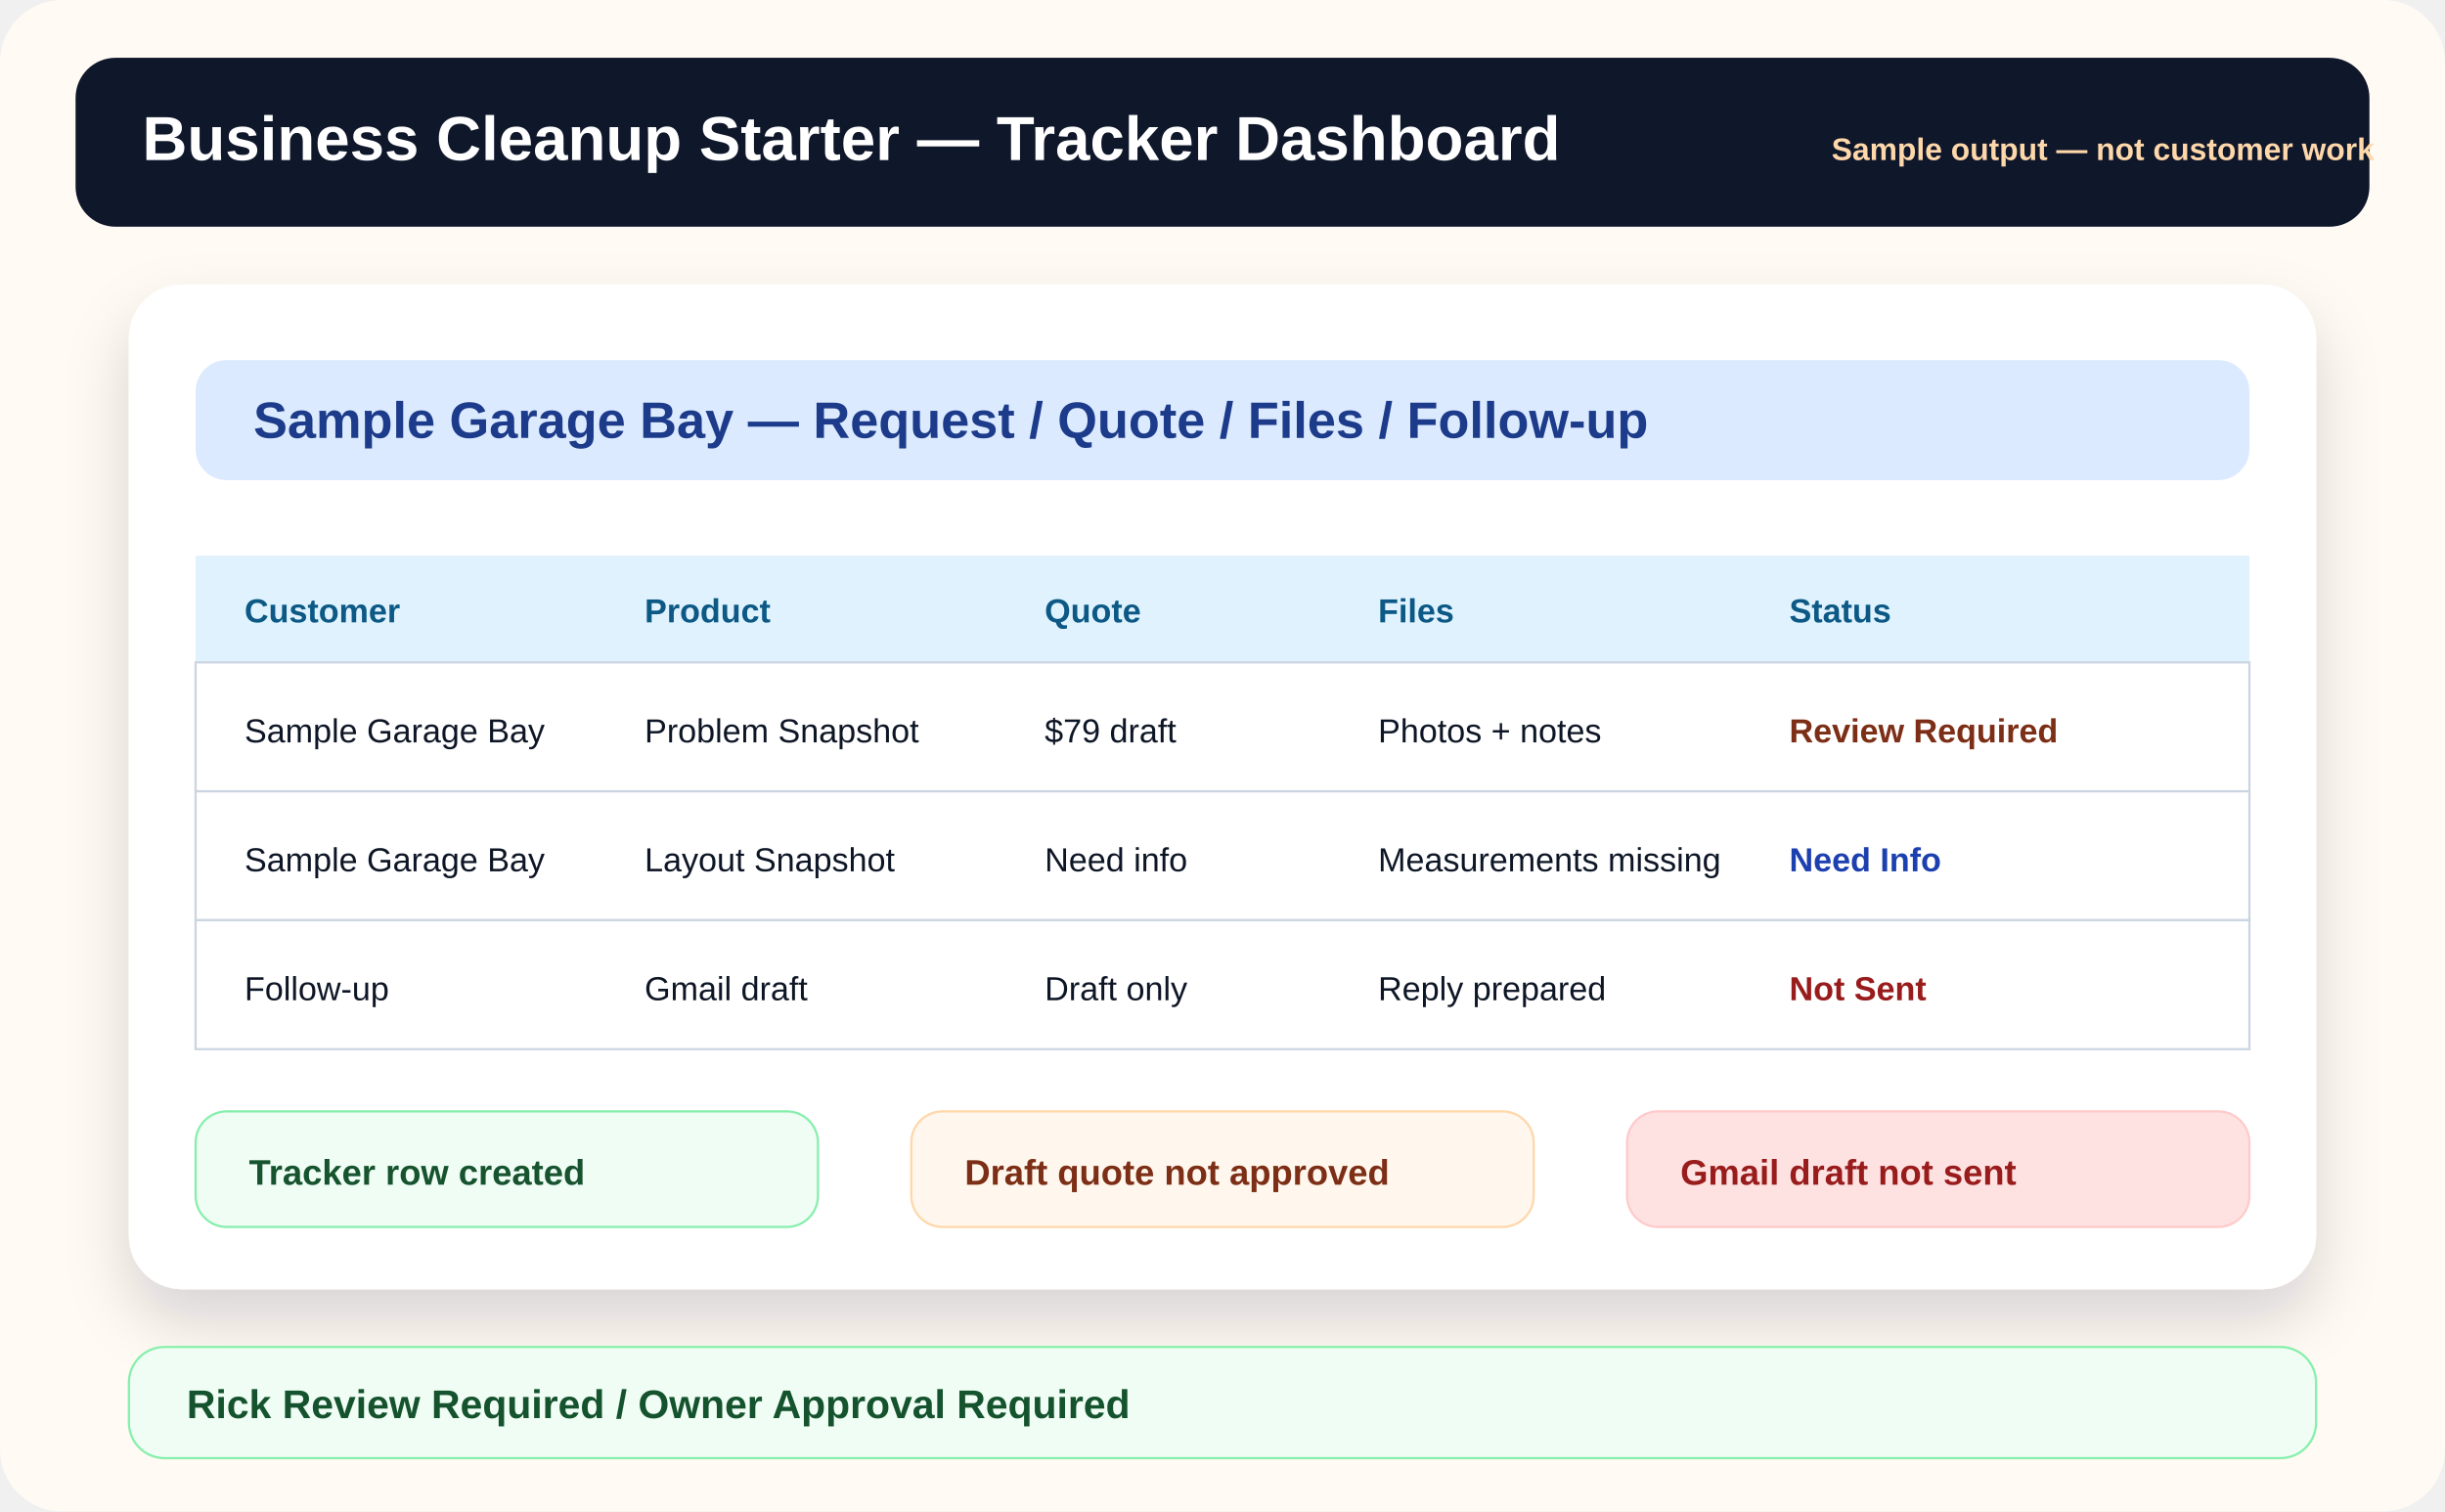
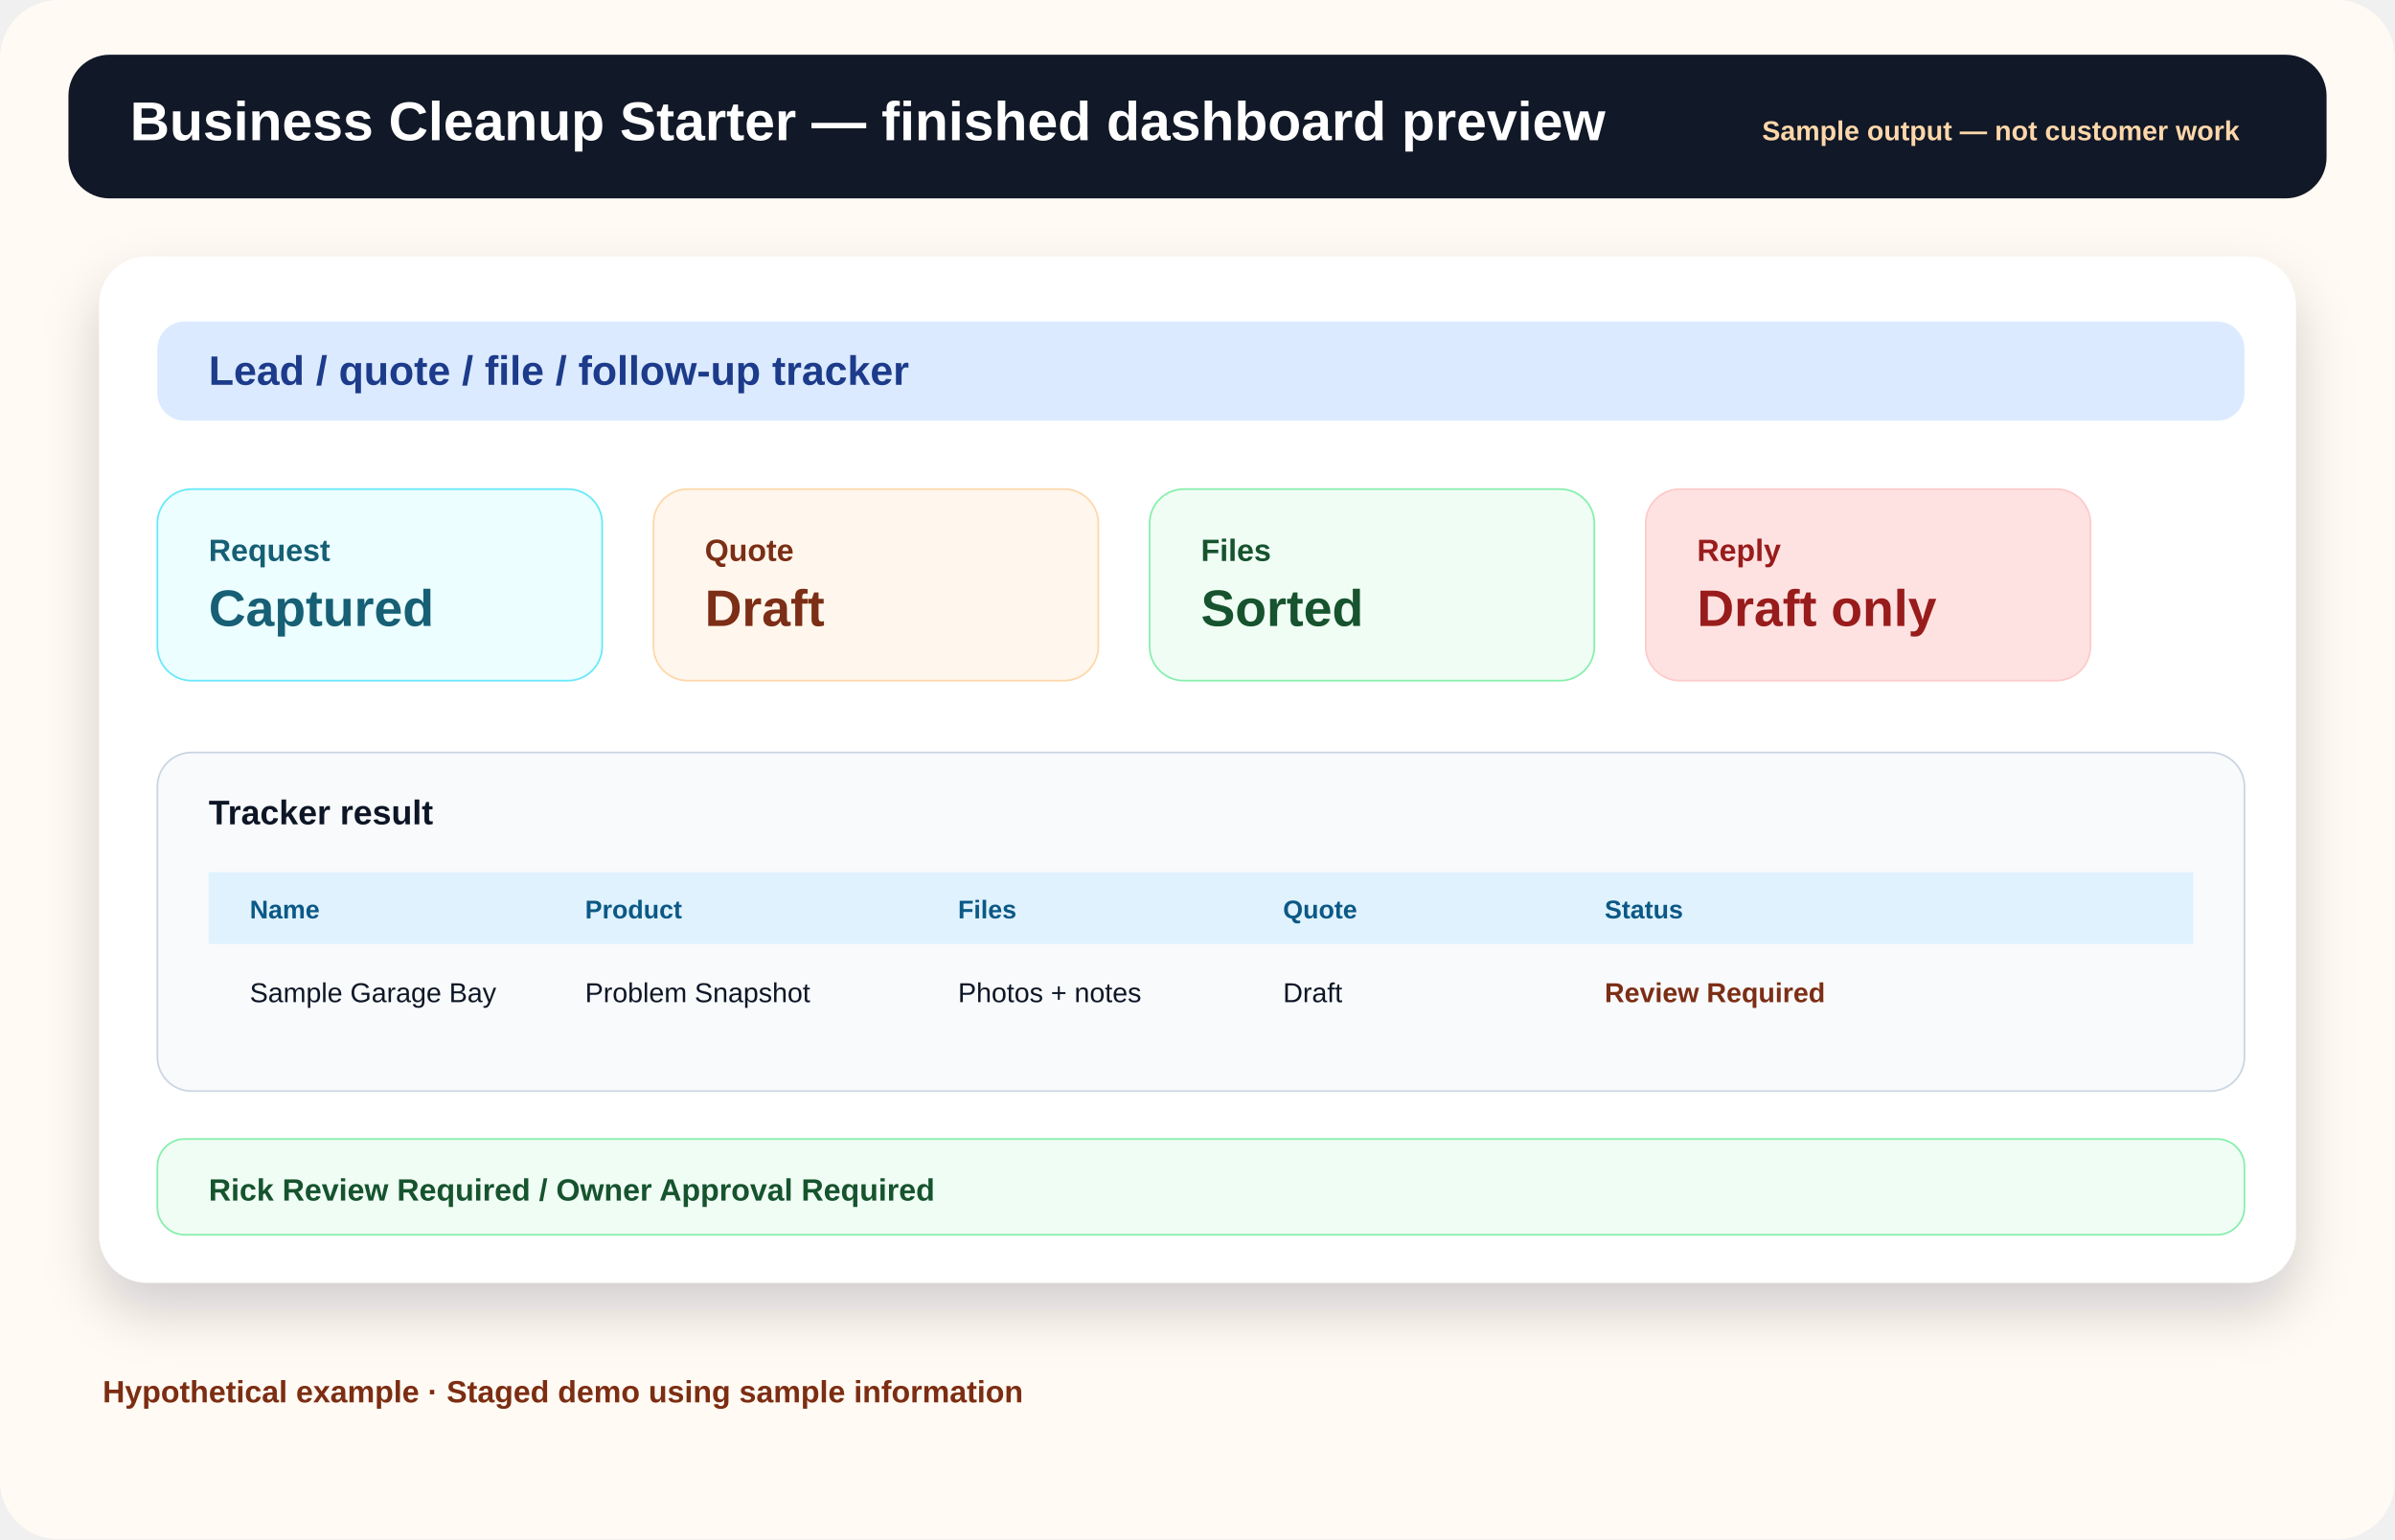
- <svg xmlns="http://www.w3.org/2000/svg" width="1100" height="680" viewBox="0 0 1100 680" role="img" aria-labelledby="t d">
+ <svg xmlns="http://www.w3.org/2000/svg" width="1400" height="900" viewBox="0 0 1400 900">
  <defs>
    <filter id="s">
-       <feDropShadow dx="0" dy="14" stdDeviation="14" flood-color="#111827" flood-opacity=".16" />
+       <feDropShadow dx="0" dy="16" stdDeviation="16" flood-color="#0f172a" flood-opacity=".18" />
    </filter>
  </defs>
-   <rect width="1100" height="680" rx="28" fill="#fffaf3" />
-   <rect x="34" y="26" width="1032" height="76" rx="18" fill="#0f172a" />
-   <text x="64" y="72" font-family="Arial" font-size="28" font-weight="900" fill="#fff">Business Cleanup Starter — Tracker Dashboard</text>
-   <text x="824" y="72" font-family="Arial" font-size="14" font-weight="800" fill="#fed7aa">Sample output — not customer work</text>
+   <rect width="1400" height="900" rx="34" fill="#fffaf3" />
+   <rect x="40" y="32" width="1320" height="84" rx="24" fill="#111827" />
+   <text x="76" y="82" font-family="Arial" font-size="32" font-weight="900" fill="#fff">Business Cleanup Starter — finished dashboard preview</text>
+   <text x="1030" y="82" font-family="Arial" font-size="16" font-weight="800" fill="#fed7aa">Sample output — not customer work</text>
  <g filter="url(#s)">
-     <rect x="58" y="128" width="984" height="452" rx="24" fill="#fff" />
-     <rect x="88" y="162" width="924" height="54" rx="14" fill="#dbeafe" />
-     <text x="114" y="197" font-family="Arial" font-size="23" font-weight="900" fill="#1e3a8a">Sample Garage Bay — Request / Quote / Files / Follow-up</text>
-     <g font-family="Arial" font-size="15">
-       <rect x="88" y="250" width="924" height="48" fill="#e0f2fe" />
-       <text x="110" y="280" font-weight="900" fill="#075985">Customer</text>
-       <text x="290" y="280" font-weight="900" fill="#075985">Product</text>
-       <text x="470" y="280" font-weight="900" fill="#075985">Quote</text>
-       <text x="620" y="280" font-weight="900" fill="#075985">Files</text>
-       <text x="805" y="280" font-weight="900" fill="#075985">Status</text>
-       <rect x="88" y="298" width="924" height="58" fill="#fff" stroke="#cbd5e1" />
-       <text x="110" y="334" fill="#111827">Sample Garage Bay</text>
-       <text x="290" y="334" fill="#111827">Problem Snapshot</text>
-       <text x="470" y="334" fill="#111827">$79 draft</text>
-       <text x="620" y="334" fill="#111827">Photos + notes</text>
-       <text x="805" y="334" fill="#7c2d12" font-weight="900">Review Required</text>
-       <rect x="88" y="356" width="924" height="58" fill="#fff" stroke="#cbd5e1" />
-       <text x="110" y="392" fill="#111827">Sample Garage Bay</text>
-       <text x="290" y="392" fill="#111827">Layout Snapshot</text>
-       <text x="470" y="392" fill="#111827">Need info</text>
-       <text x="620" y="392" fill="#111827">Measurements missing</text>
-       <text x="805" y="392" fill="#1e40af" font-weight="900">Need Info</text>
-       <rect x="88" y="414" width="924" height="58" fill="#fff" stroke="#cbd5e1" />
-       <text x="110" y="450" fill="#111827">Follow-up</text>
-       <text x="290" y="450" fill="#111827">Gmail draft</text>
-       <text x="470" y="450" fill="#111827">Draft only</text>
-       <text x="620" y="450" fill="#111827">Reply prepared</text>
-       <text x="805" y="450" fill="#991b1b" font-weight="900">Not Sent</text>
-     </g>
-     <rect x="88" y="500" width="280" height="52" rx="14" fill="#f0fdf4" stroke="#86efac" />
-     <text x="112" y="533" font-family="Arial" font-size="16" font-weight="900" fill="#14532d">Tracker row created</text>
-     <rect x="410" y="500" width="280" height="52" rx="14" fill="#fff7ed" stroke="#fed7aa" />
-     <text x="434" y="533" font-family="Arial" font-size="16" font-weight="900" fill="#7c2d12">Draft quote not approved</text>
-     <rect x="732" y="500" width="280" height="52" rx="14" fill="#fee2e2" stroke="#fecaca" />
-     <text x="756" y="533" font-family="Arial" font-size="16" font-weight="900" fill="#991b1b">Gmail draft not sent</text>
+     <rect x="58" y="150" width="1284" height="600" rx="28" fill="#fff" />
+     <rect x="92" y="188" width="1220" height="58" rx="16" fill="#dbeafe" />
+     <text x="122" y="225" font-family="Arial" font-size="24" font-weight="900" fill="#1e3a8a">Lead / quote / file / follow-up tracker</text>
+     <rect x="92" y="286" width="260" height="112" rx="20" fill="#ecfeff" stroke="#67e8f9" />
+     <text x="122" y="328" font-family="Arial" font-size="18" font-weight="900" fill="#155e75">Request</text>
+     <text x="122" y="366" font-family="Arial" font-size="30" font-weight="900" fill="#155e75">Captured</text>
+     <rect x="382" y="286" width="260" height="112" rx="20" fill="#fff7ed" stroke="#fed7aa" />
+     <text x="412" y="328" font-family="Arial" font-size="18" font-weight="900" fill="#7c2d12">Quote</text>
+     <text x="412" y="366" font-family="Arial" font-size="30" font-weight="900" fill="#7c2d12">Draft</text>
+     <rect x="672" y="286" width="260" height="112" rx="20" fill="#f0fdf4" stroke="#86efac" />
+     <text x="702" y="328" font-family="Arial" font-size="18" font-weight="900" fill="#14532d">Files</text>
+     <text x="702" y="366" font-family="Arial" font-size="30" font-weight="900" fill="#14532d">Sorted</text>
+     <rect x="962" y="286" width="260" height="112" rx="20" fill="#fee2e2" stroke="#fecaca" />
+     <text x="992" y="328" font-family="Arial" font-size="18" font-weight="900" fill="#991b1b">Reply</text>
+     <text x="992" y="366" font-family="Arial" font-size="30" font-weight="900" fill="#991b1b">Draft only</text>
+     <rect x="92" y="440" width="1220" height="198" rx="20" fill="#f8fafc" stroke="#cbd5e1" />
+     <text x="122" y="482" font-family="Arial" font-size="20" font-weight="900" fill="#111827">Tracker result</text>
+     <rect x="122" y="510" width="1160" height="42" fill="#e0f2fe" />
+     <text x="146" y="537" font-family="Arial" font-size="15" font-weight="900" fill="#075985">Name</text>
+     <text x="342" y="537" font-family="Arial" font-size="15" font-weight="900" fill="#075985">Product</text>
+     <text x="560" y="537" font-family="Arial" font-size="15" font-weight="900" fill="#075985">Files</text>
+     <text x="750" y="537" font-family="Arial" font-size="15" font-weight="900" fill="#075985">Quote</text>
+     <text x="938" y="537" font-family="Arial" font-size="15" font-weight="900" fill="#075985">Status</text>
+     <text x="146" y="586" font-family="Arial" font-size="16" fill="#111827">Sample Garage Bay</text>
+     <text x="342" y="586" font-family="Arial" font-size="16" fill="#111827">Problem Snapshot</text>
+     <text x="560" y="586" font-family="Arial" font-size="16" fill="#111827">Photos + notes</text>
+     <text x="750" y="586" font-family="Arial" font-size="16" fill="#111827">Draft</text>
+     <text x="938" y="586" font-family="Arial" font-size="16" font-weight="900" fill="#7c2d12">Review Required</text>
+     <rect x="92" y="666" width="1220" height="56" rx="16" fill="#f0fdf4" stroke="#86efac" />
+     <text x="122" y="702" font-family="Arial" font-size="18" font-weight="900" fill="#14532d">Rick Review Required / Owner Approval Required</text>
  </g>
-   <rect x="58" y="606" width="984" height="50" rx="16" fill="#f0fdf4" stroke="#86efac" />
-   <text x="84" y="638" font-family="Arial" font-size="18" font-weight="900" fill="#14532d">Rick Review Required / Owner Approval Required</text>
+   <text x="60" y="820" font-family="Arial" font-size="18" font-weight="900" fill="#7c2d12">Hypothetical example · Staged demo using sample information</text>
</svg>
